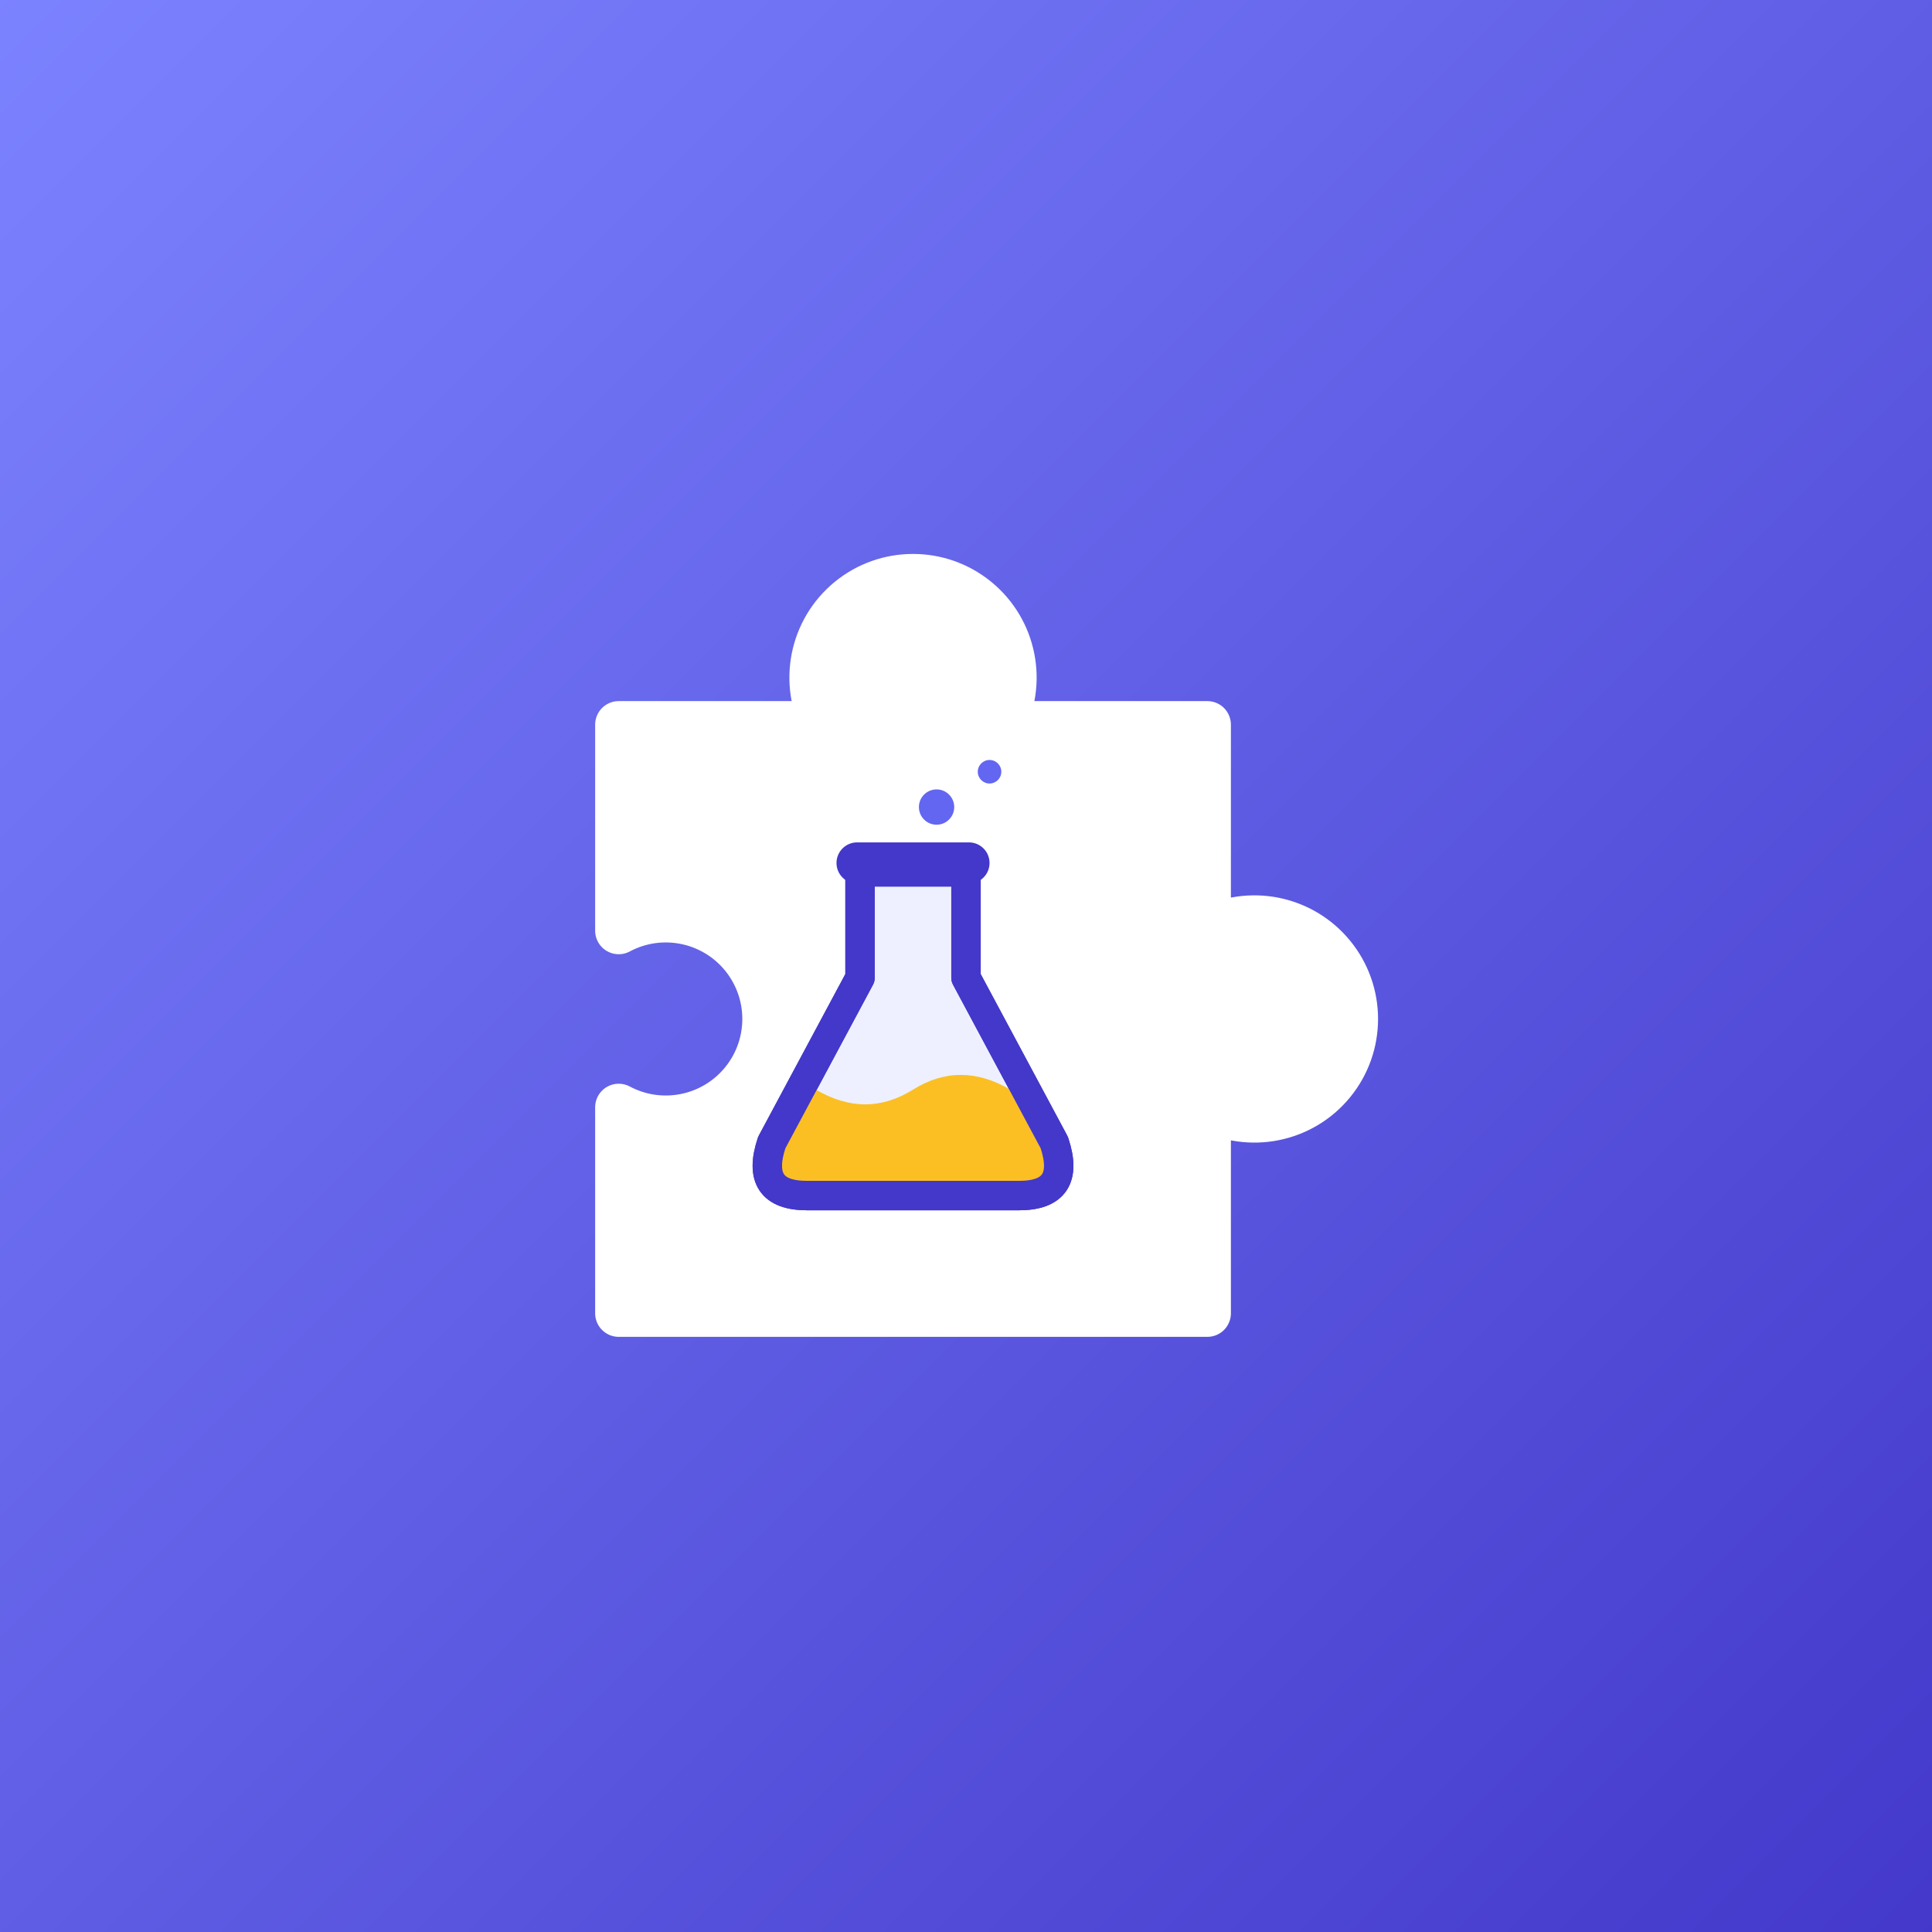
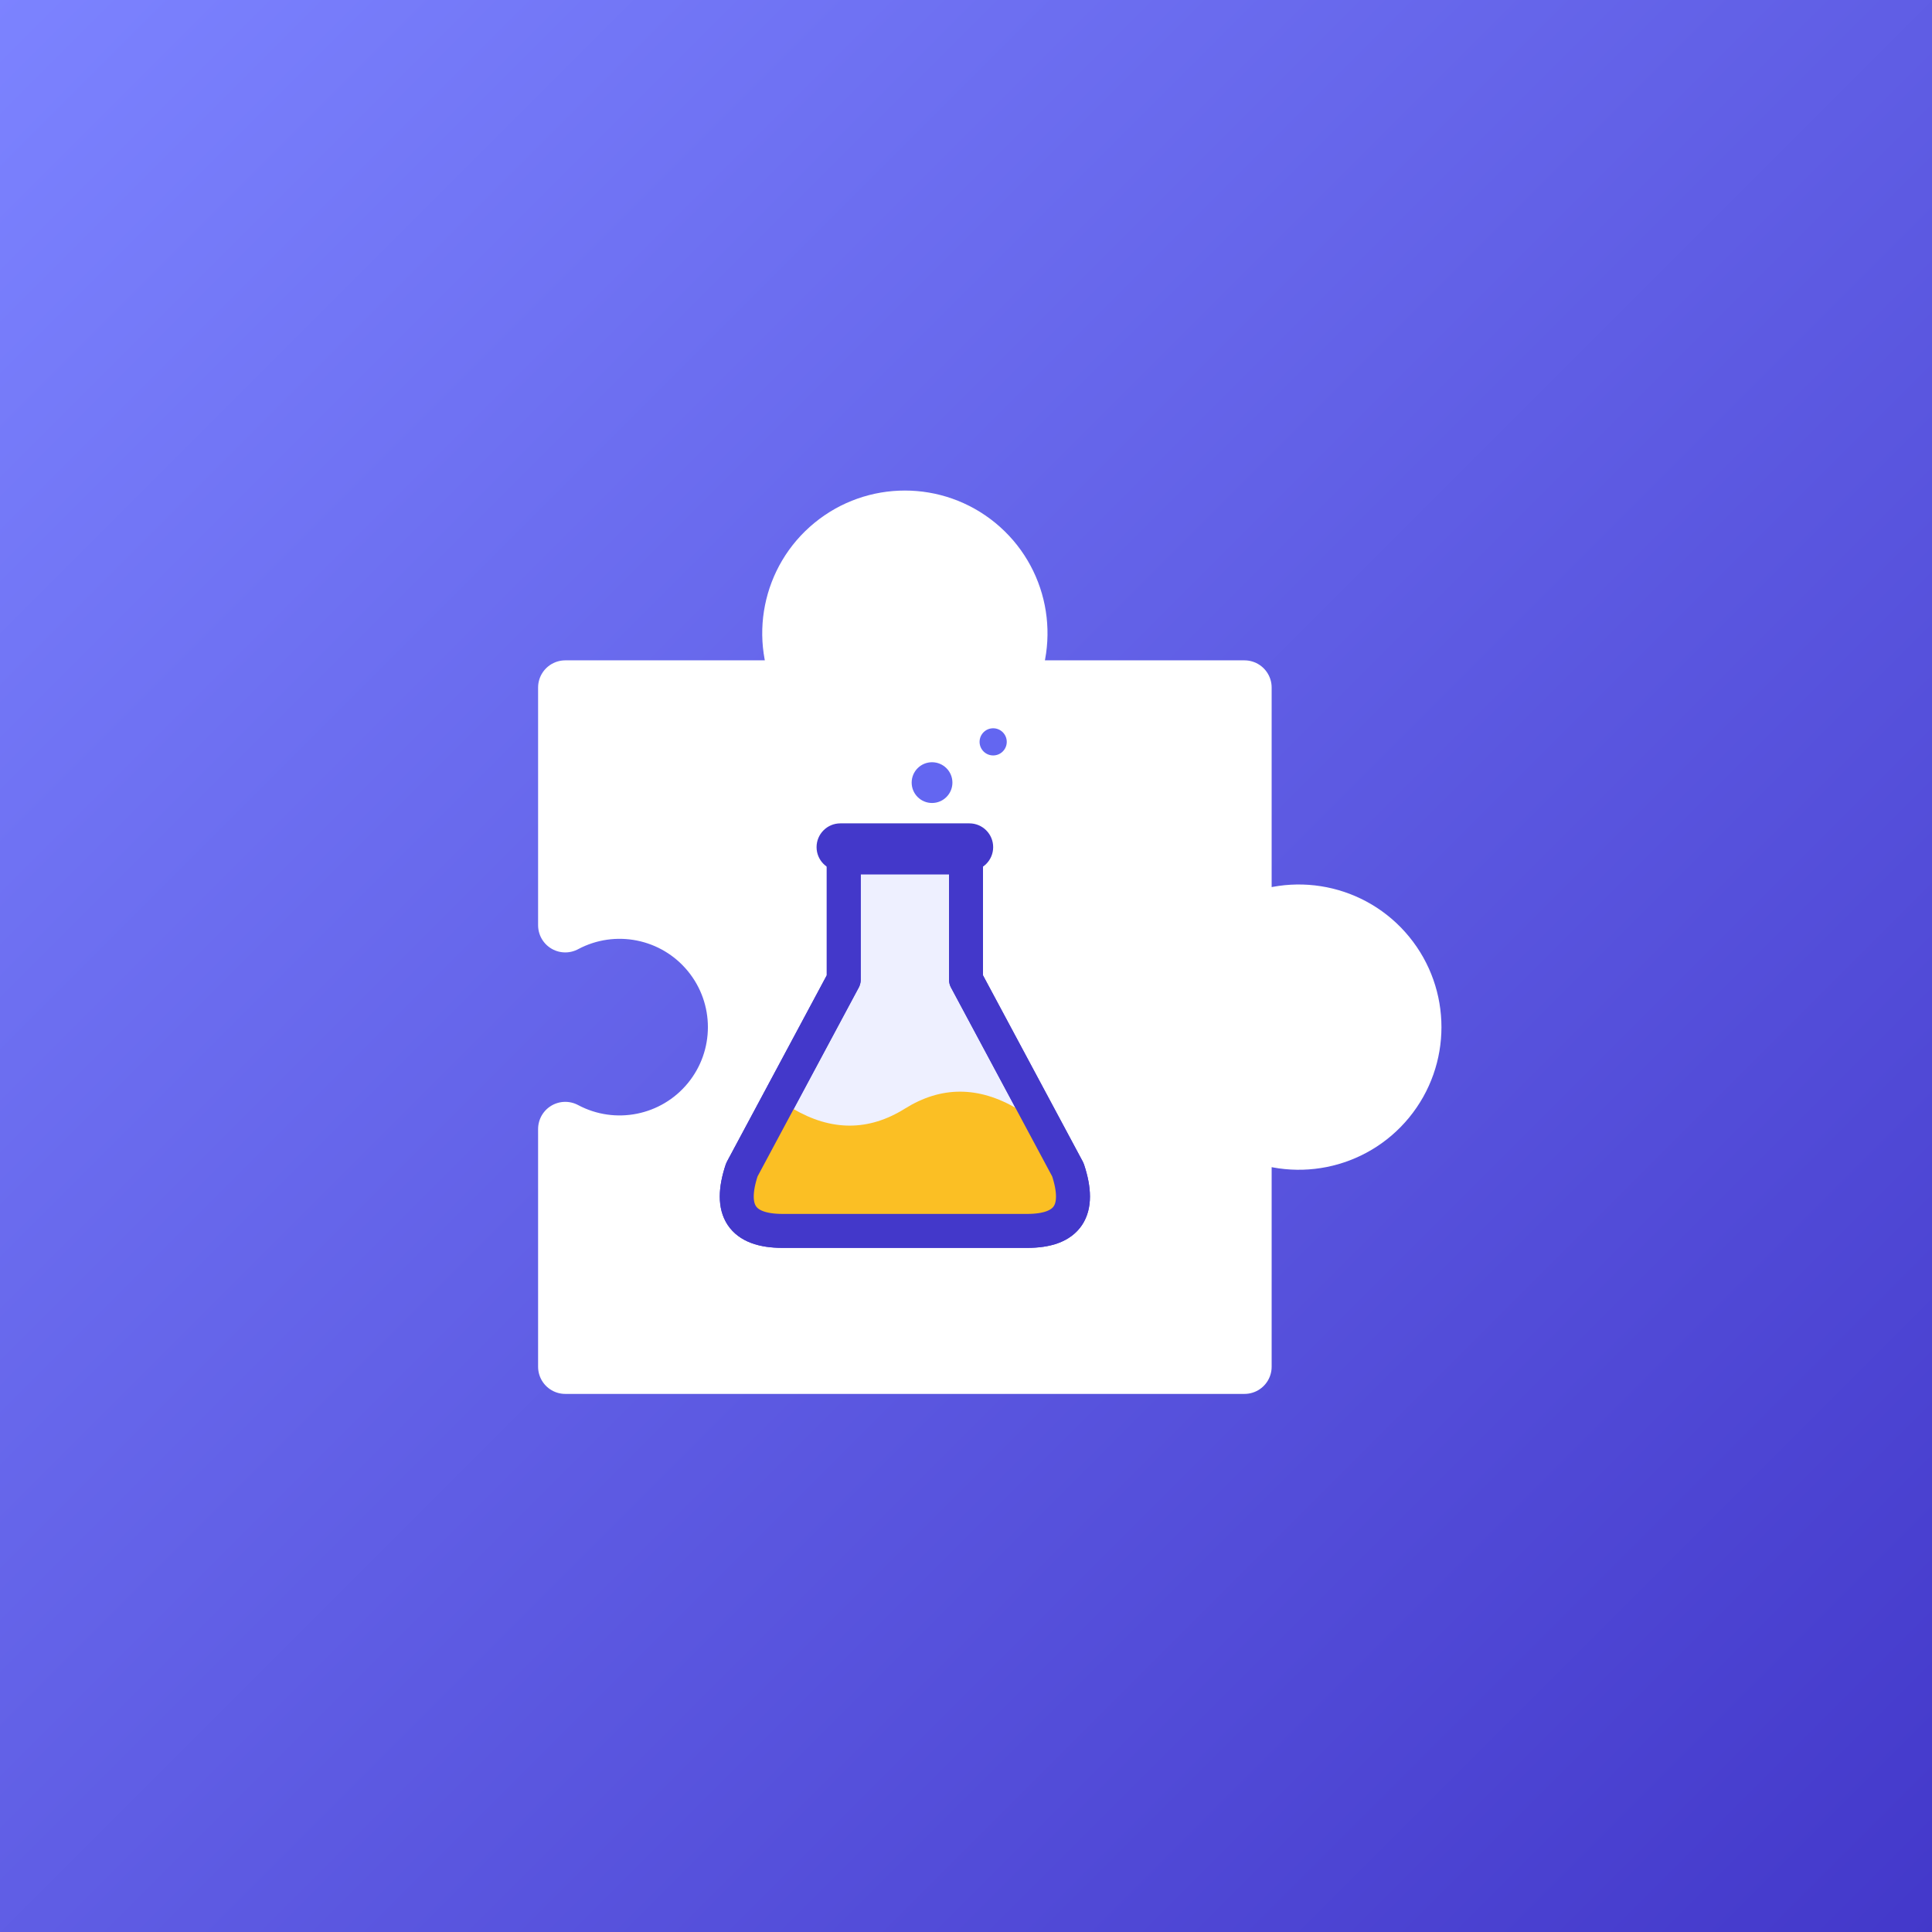
<svg xmlns="http://www.w3.org/2000/svg" viewBox="0 0 512 512">
  <defs>
    <linearGradient id="g" x1="0" y1="0" x2="1" y2="1">
      <stop offset="0" stop-color="#7c83ff" />
      <stop offset="1" stop-color="#4338ca" />
    </linearGradient>
  </defs>
  <rect width="512" height="512" fill="url(#g)" />
-   <g transform="translate(256 256) scale(.78) translate(-256 -256)">
+   <g transform="translate(256 256) scale(.9) translate(-256 -256)">
    <g transform="translate(-18,-2)">
      <path d="M156 176H226A34 34 0 1 1 286 176H356V246A34 34 0 1 1 356 306V376H156V306A34 34 0 1 0 156 246Z" fill="#fff" stroke="#fff" stroke-width="16" stroke-linejoin="round" />
      <clipPath id="f">
        <path d="M238 226H274V262L304 318Q310 336 292 336H220Q202 336 208 318L238 262Z" />
      </clipPath>
      <path d="M238 226H274V262L304 318Q310 336 292 336H220Q202 336 208 318L238 262Z" fill="#eef0ff" stroke="#4338ca" stroke-width="10" stroke-linejoin="round" />
      <path clip-path="url(#f)" d="M190 300q16-10 33 0t33 0t33 0t33 0V345H190Z" fill="#fbbf24" />
      <path d="M238 226H274V262L304 318Q310 336 292 336H220Q202 336 208 318L238 262Z" fill="none" stroke="#4338ca" stroke-width="10" stroke-linejoin="round" />
      <rect x="230" y="216" width="52" height="14" rx="7" fill="#4338ca" />
      <circle cx="264" cy="204" r="6" fill="#6366f1" />
      <circle cx="282" cy="192" r="4" fill="#6366f1" />
    </g>
  </g>
</svg>
